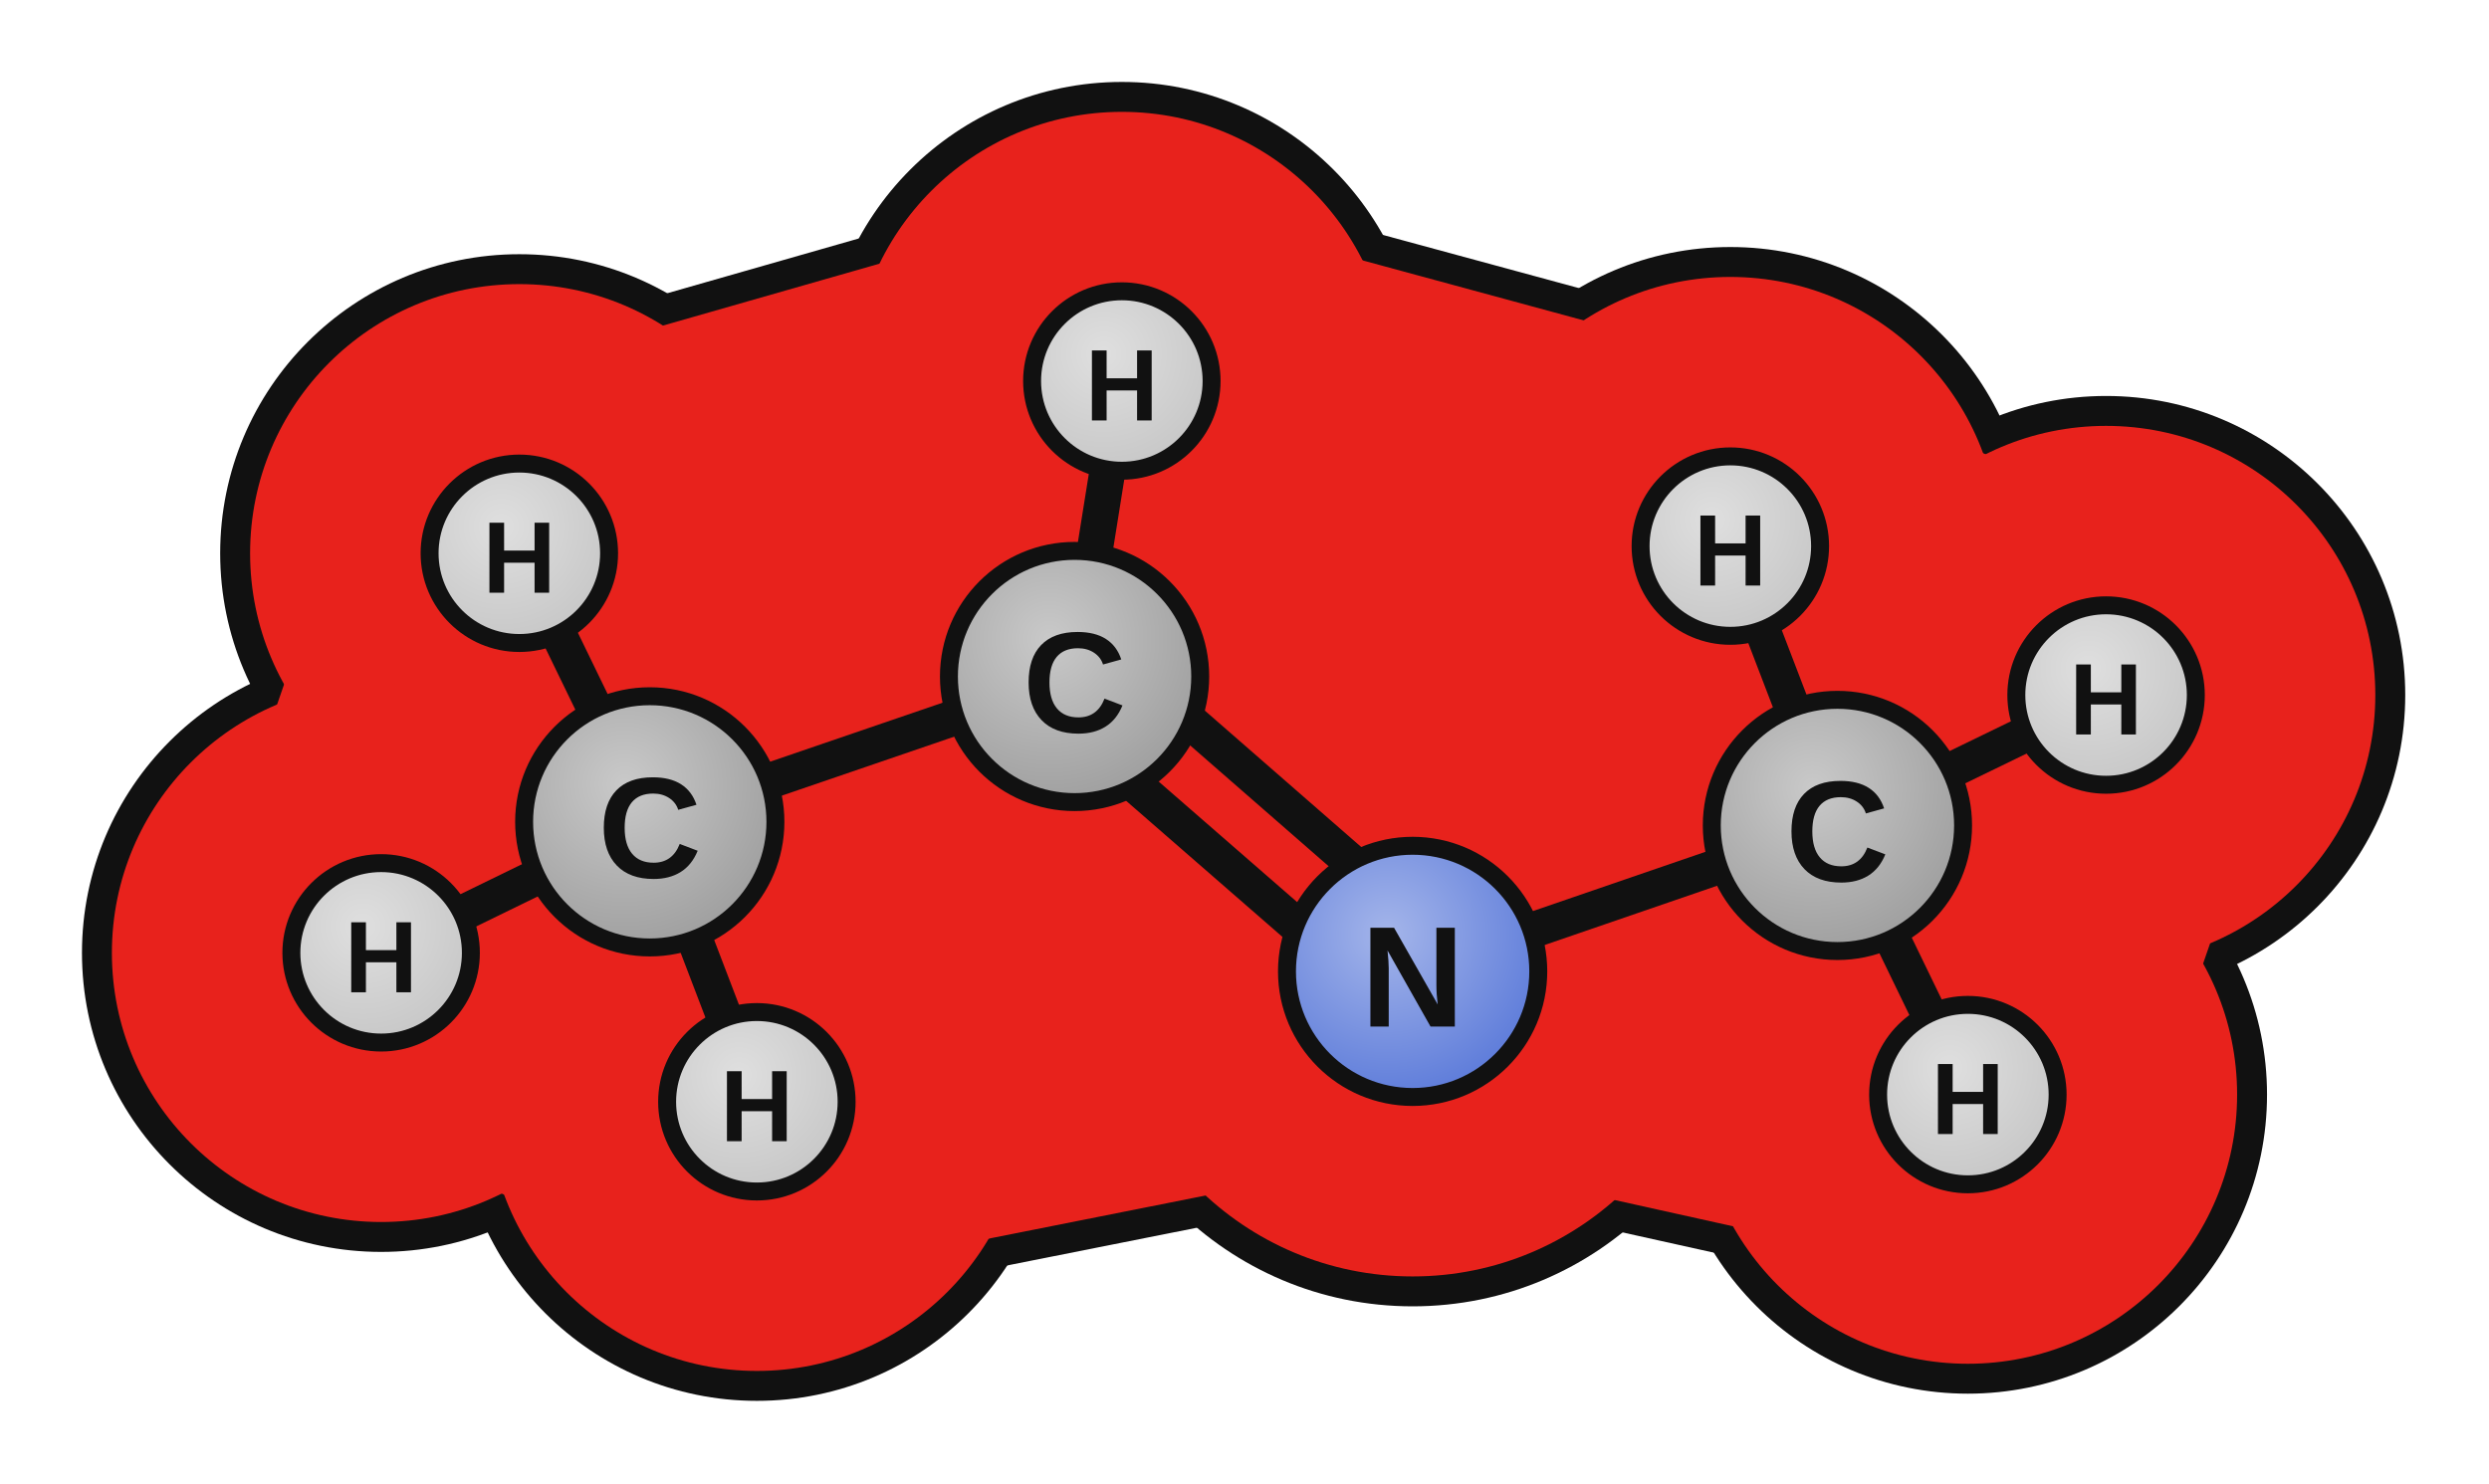
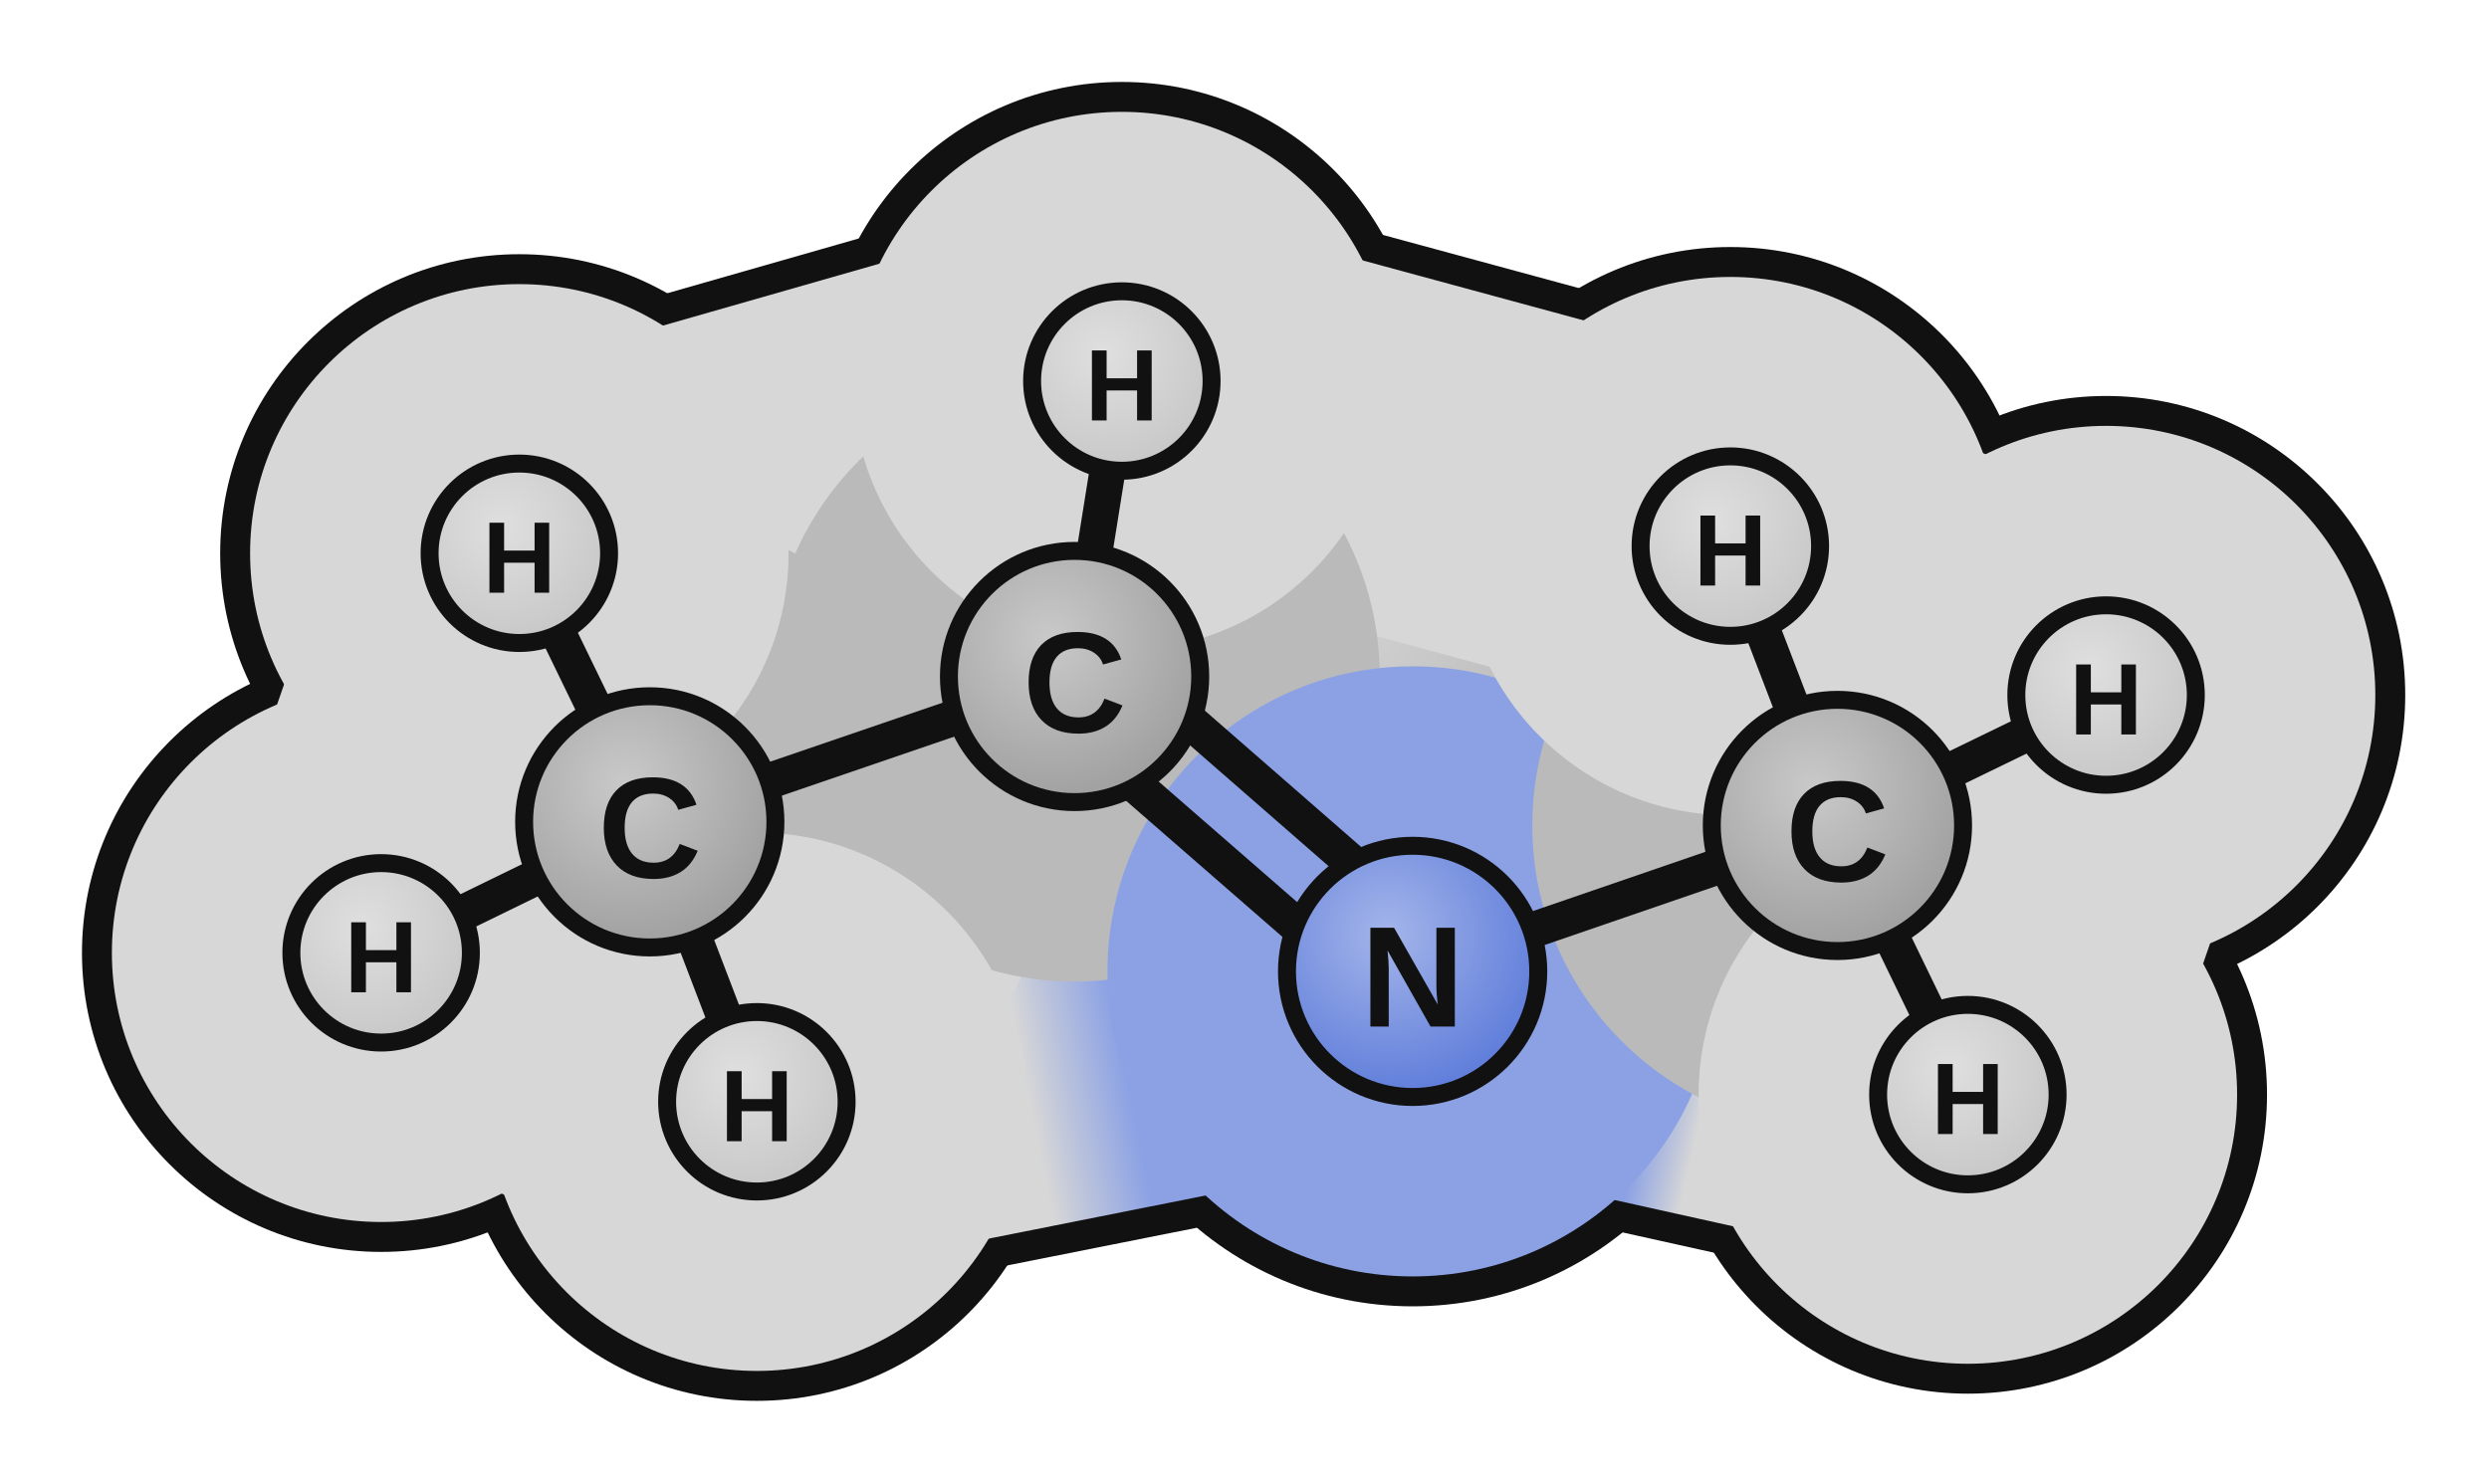
<svg xmlns="http://www.w3.org/2000/svg" viewBox="-206 -131 416 248" width="416" height="248">
  <defs>
    <radialGradient id="gC" cx="40%" cy="35%" r="70%">
      <stop offset="0" stop-color="#c9c9c9" />
      <stop offset="1" stop-color="#9d9d9d" />
    </radialGradient>
    <radialGradient id="gH" cx="40%" cy="35%" r="70%">
      <stop offset="0" stop-color="#dfdfdf" />
      <stop offset="1" stop-color="#c6c6c6" />
    </radialGradient>
    <radialGradient id="gN" cx="40%" cy="35%" r="70%">
      <stop offset="0" stop-color="#a4b5ea" />
      <stop offset="1" stop-color="#5a79d9" />
    </radialGradient>
    <radialGradient id="gO" cx="40%" cy="35%" r="70%">
      <stop offset="0" stop-color="#f0918b" />
      <stop offset="1" stop-color="#e5382d" />
    </radialGradient>
    <radialGradient id="gP" cx="40%" cy="35%" r="70%">
      <stop offset="0" stop-color="#f6c38a" />
      <stop offset="1" stop-color="#f0932b" />
    </radialGradient>
    <radialGradient id="gS" cx="40%" cy="35%" r="70%">
      <stop offset="0" stop-color="#efe499" />
      <stop offset="1" stop-color="#e3cf46" />
    </radialGradient>
    <radialGradient id="gMg" cx="40%" cy="35%" r="70%">
      <stop offset="0" stop-color="#b8e4b8" />
      <stop offset="1" stop-color="#7fcf7f" />
    </radialGradient>
    <radialGradient id="gX" cx="40%" cy="35%" r="70%">
      <stop offset="0" stop-color="#e0e0e0" />
      <stop offset="1" stop-color="#b0b0b0" />
    </radialGradient>
+     <linearGradient id="l0" gradientUnits="userSpaceOnUse" x1="-97.4" y1="6.4" x2="-26.4" y2="-17.9">
+       <stop offset="0.45" stop-color="#bababa" />
+       <stop offset="0.55" stop-color="#bababa" />
+     </linearGradient>
+     <linearGradient id="l1" gradientUnits="userSpaceOnUse" x1="-97.4" y1="6.4" x2="30.1" y2="31.4">
+       <stop offset="0.39" stop-color="#bababa" />
+       <stop offset="0.61" stop-color="#8ba1e4" />
+     </linearGradient>
+     <linearGradient id="l2" gradientUnits="userSpaceOnUse" x1="-97.4" y1="6.4" x2="-79.5" y2="53.2">
+       <stop offset="0.45" stop-color="#bababa" />
+       <stop offset="0.55" stop-color="#d7d7d7" />
+     </linearGradient>
+     <linearGradient id="l3" gradientUnits="userSpaceOnUse" x1="-97.4" y1="6.4" x2="-119.2" y2="-38.5">
+       <stop offset="0.45" stop-color="#bababa" />
+       <stop offset="0.55" stop-color="#d7d7d7" />
+     </linearGradient>
+     <linearGradient id="l4" gradientUnits="userSpaceOnUse" x1="-97.4" y1="6.4" x2="-142.3" y2="28.3">
+       <stop offset="0.45" stop-color="#bababa" />
+       <stop offset="0.55" stop-color="#d7d7d7" />
+     </linearGradient>
+     <linearGradient id="l5" gradientUnits="userSpaceOnUse" x1="-97.4" y1="6.4" x2="-18.5" y2="-67.3">
+       <stop offset="0.45" stop-color="#bababa" />
+       <stop offset="0.58" stop-color="#d7d7d7" />
+     </linearGradient>
+     <linearGradient id="l6" gradientUnits="userSpaceOnUse" x1="-26.4" y1="-17.9" x2="30.1" y2="31.4">
+       <stop offset="0.45" stop-color="#bababa" />
+       <stop offset="0.55" stop-color="#8ba1e4" />
+     </linearGradient>
+     <linearGradient id="l7" gradientUnits="userSpaceOnUse" x1="-26.4" y1="-17.9" x2="101.1" y2="7.0">
+       <stop offset="0.39" stop-color="#bababa" />
+       <stop offset="0.61" stop-color="#bababa" />
+     </linearGradient>
+     <linearGradient id="l8" gradientUnits="userSpaceOnUse" x1="-26.4" y1="-17.9" x2="-79.5" y2="53.2">
+       <stop offset="0.45" stop-color="#bababa" />
+       <stop offset="0.55" stop-color="#d7d7d7" />
+     </linearGradient>
+     <linearGradient id="l9" gradientUnits="userSpaceOnUse" x1="-26.4" y1="-17.9" x2="-119.2" y2="-38.5">
+       <stop offset="0.45" stop-color="#bababa" />
+       <stop offset="0.55" stop-color="#d7d7d7" />
+     </linearGradient>
+     <linearGradient id="l10" gradientUnits="userSpaceOnUse" x1="-26.4" y1="-17.9" x2="-142.3" y2="28.3">
+       <stop offset="0.41" stop-color="#bababa" />
+       <stop offset="0.64" stop-color="#d7d7d7" />
+     </linearGradient>
+     <linearGradient id="l11" gradientUnits="userSpaceOnUse" x1="-26.4" y1="-17.9" x2="-18.5" y2="-67.3">
+       <stop offset="0.45" stop-color="#bababa" />
+       <stop offset="0.55" stop-color="#d7d7d7" />
+     </linearGradient>
+     <linearGradient id="l12" gradientUnits="userSpaceOnUse" x1="-26.4" y1="-17.9" x2="83.2" y2="-39.7">
+       <stop offset="0.45" stop-color="#bababa" />
+       <stop offset="0.60" stop-color="#d7d7d7" />
+     </linearGradient>
+     <linearGradient id="l13" gradientUnits="userSpaceOnUse" x1="30.1" y1="31.4" x2="101.1" y2="7.0">
+       <stop offset="0.45" stop-color="#8ba1e4" />
+       <stop offset="0.55" stop-color="#bababa" />
+     </linearGradient>
+     <linearGradient id="l14" gradientUnits="userSpaceOnUse" x1="30.1" y1="31.4" x2="-79.5" y2="53.2">
+       <stop offset="0.45" stop-color="#8ba1e4" />
+       <stop offset="0.60" stop-color="#d7d7d7" />
+     </linearGradient>
+     <linearGradient id="l15" gradientUnits="userSpaceOnUse" x1="30.1" y1="31.4" x2="-18.5" y2="-67.3">
+       <stop offset="0.45" stop-color="#8ba1e4" />
+       <stop offset="0.59" stop-color="#d7d7d7" />
+     </linearGradient>
+     <linearGradient id="l16" gradientUnits="userSpaceOnUse" x1="30.1" y1="31.4" x2="83.2" y2="-39.7">
+       <stop offset="0.45" stop-color="#8ba1e4" />
+       <stop offset="0.55" stop-color="#d7d7d7" />
+     </linearGradient>
+     <linearGradient id="l17" gradientUnits="userSpaceOnUse" x1="30.1" y1="31.4" x2="122.9" y2="52.0">
+       <stop offset="0.45" stop-color="#8ba1e4" />
+       <stop offset="0.55" stop-color="#d7d7d7" />
+     </linearGradient>
+     <linearGradient id="l18" gradientUnits="userSpaceOnUse" x1="30.1" y1="31.4" x2="146.0" y2="-14.8">
+       <stop offset="0.41" stop-color="#8ba1e4" />
+       <stop offset="0.64" stop-color="#d7d7d7" />
+     </linearGradient>
+     <linearGradient id="l19" gradientUnits="userSpaceOnUse" x1="101.1" y1="7.0" x2="-18.5" y2="-67.3">
+       <stop offset="0.36" stop-color="#bababa" />
+       <stop offset="0.68" stop-color="#d7d7d7" />
+     </linearGradient>
+     <linearGradient id="l20" gradientUnits="userSpaceOnUse" x1="101.1" y1="7.0" x2="83.2" y2="-39.7">
+       <stop offset="0.45" stop-color="#bababa" />
+       <stop offset="0.55" stop-color="#d7d7d7" />
+     </linearGradient>
+     <linearGradient id="l21" gradientUnits="userSpaceOnUse" x1="101.1" y1="7.0" x2="122.9" y2="52.0">
+       <stop offset="0.45" stop-color="#bababa" />
+       <stop offset="0.55" stop-color="#d7d7d7" />
+     </linearGradient>
+     <linearGradient id="l22" gradientUnits="userSpaceOnUse" x1="101.1" y1="7.0" x2="146.0" y2="-14.8">
+       <stop offset="0.45" stop-color="#bababa" />
+       <stop offset="0.55" stop-color="#d7d7d7" />
+     </linearGradient>
+     <linearGradient id="l23" gradientUnits="userSpaceOnUse" x1="-79.5" y1="53.2" x2="-119.2" y2="-38.5">
+       <stop offset="0.45" stop-color="#d7d7d7" />
+       <stop offset="0.55" stop-color="#d7d7d7" />
+     </linearGradient>
+     <linearGradient id="l24" gradientUnits="userSpaceOnUse" x1="-79.5" y1="53.2" x2="-142.3" y2="28.3">
+       <stop offset="0.45" stop-color="#d7d7d7" />
+       <stop offset="0.55" stop-color="#d7d7d7" />
+     </linearGradient>
+     <linearGradient id="l25" gradientUnits="userSpaceOnUse" x1="-79.5" y1="53.2" x2="-18.5" y2="-67.3">
+       <stop offset="0.33" stop-color="#d7d7d7" />
+       <stop offset="0.67" stop-color="#d7d7d7" />
+     </linearGradient>
+     <linearGradient id="l26" gradientUnits="userSpaceOnUse" x1="-119.2" y1="-38.5" x2="-142.3" y2="28.3">
+       <stop offset="0.45" stop-color="#d7d7d7" />
+       <stop offset="0.55" stop-color="#d7d7d7" />
+     </linearGradient>
+     <linearGradient id="l27" gradientUnits="userSpaceOnUse" x1="-119.2" y1="-38.5" x2="-18.5" y2="-67.3">
+       <stop offset="0.43" stop-color="#d7d7d7" />
+       <stop offset="0.57" stop-color="#d7d7d7" />
+     </linearGradient>
+     <linearGradient id="l28" gradientUnits="userSpaceOnUse" x1="-18.5" y1="-67.3" x2="83.2" y2="-39.7">
+       <stop offset="0.43" stop-color="#d7d7d7" />
+       <stop offset="0.57" stop-color="#d7d7d7" />
+     </linearGradient>
+     <linearGradient id="l29" gradientUnits="userSpaceOnUse" x1="83.2" y1="-39.7" x2="122.9" y2="52.0">
+       <stop offset="0.45" stop-color="#d7d7d7" />
+       <stop offset="0.55" stop-color="#d7d7d7" />
+     </linearGradient>
+     <linearGradient id="l30" gradientUnits="userSpaceOnUse" x1="83.2" y1="-39.7" x2="146.0" y2="-14.8">
+       <stop offset="0.45" stop-color="#d7d7d7" />
+       <stop offset="0.55" stop-color="#d7d7d7" />
+     </linearGradient>
+     <linearGradient id="l31" gradientUnits="userSpaceOnUse" x1="122.9" y1="52.0" x2="146.0" y2="-14.8">
+       <stop offset="0.45" stop-color="#d7d7d7" />
+       <stop offset="0.55" stop-color="#d7d7d7" />
+     </linearGradient>
+     <linearGradient id="l32" gradientUnits="userSpaceOnUse" x1="-97.4" y1="6.4" x2="-26.4" y2="-17.9">
+       <stop offset="0.45" stop-color="#bababa" />
+       <stop offset="0.55" stop-color="#bababa" />
+     </linearGradient>
+     <linearGradient id="l33" gradientUnits="userSpaceOnUse" x1="-26.4" y1="-17.9" x2="30.1" y2="31.4">
+       <stop offset="0.45" stop-color="#bababa" />
+       <stop offset="0.55" stop-color="#8ba1e4" />
+     </linearGradient>
+     <linearGradient id="l34" gradientUnits="userSpaceOnUse" x1="30.1" y1="31.4" x2="101.1" y2="7.0">
+       <stop offset="0.45" stop-color="#8ba1e4" />
+       <stop offset="0.55" stop-color="#bababa" />
+     </linearGradient>
+     <linearGradient id="l35" gradientUnits="userSpaceOnUse" x1="-97.4" y1="6.4" x2="-79.5" y2="53.2">
+       <stop offset="0.45" stop-color="#bababa" />
+       <stop offset="0.55" stop-color="#d7d7d7" />
+     </linearGradient>
+     <linearGradient id="l36" gradientUnits="userSpaceOnUse" x1="-97.4" y1="6.4" x2="-119.2" y2="-38.5">
+       <stop offset="0.45" stop-color="#bababa" />
+       <stop offset="0.55" stop-color="#d7d7d7" />
+     </linearGradient>
+     <linearGradient id="l37" gradientUnits="userSpaceOnUse" x1="-97.4" y1="6.4" x2="-142.3" y2="28.3">
+       <stop offset="0.45" stop-color="#bababa" />
+       <stop offset="0.55" stop-color="#d7d7d7" />
+     </linearGradient>
+     <linearGradient id="l38" gradientUnits="userSpaceOnUse" x1="-26.4" y1="-17.9" x2="-18.5" y2="-67.3">
+       <stop offset="0.45" stop-color="#bababa" />
+       <stop offset="0.55" stop-color="#d7d7d7" />
+     </linearGradient>
+     <linearGradient id="l39" gradientUnits="userSpaceOnUse" x1="101.1" y1="7.0" x2="83.2" y2="-39.7">
+       <stop offset="0.45" stop-color="#bababa" />
+       <stop offset="0.55" stop-color="#d7d7d7" />
+     </linearGradient>
+     <linearGradient id="l40" gradientUnits="userSpaceOnUse" x1="101.1" y1="7.0" x2="122.9" y2="52.0">
+       <stop offset="0.45" stop-color="#bababa" />
+       <stop offset="0.55" stop-color="#d7d7d7" />
+     </linearGradient>
+     <linearGradient id="l41" gradientUnits="userSpaceOnUse" x1="101.1" y1="7.0" x2="146.0" y2="-14.8">
+       <stop offset="0.45" stop-color="#bababa" />
+       <stop offset="0.55" stop-color="#d7d7d7" />
+     </linearGradient>
  </defs>
  <g fill="#111" stroke="#111" stroke-linecap="round" stroke-linejoin="round">
    <line x1="-97.4" y1="6.4" x2="-26.4" y2="-17.9" stroke-width="70.0" />
    <line x1="-26.4" y1="-17.9" x2="30.1" y2="31.4" stroke-width="70.0" />
    <line x1="30.1" y1="31.4" x2="101.1" y2="7.0" stroke-width="70.0" />
    <line x1="-97.4" y1="6.4" x2="-79.5" y2="53.2" stroke-width="70.0" />
    <line x1="-97.4" y1="6.4" x2="-119.2" y2="-38.5" stroke-width="70.0" />
    <line x1="-97.4" y1="6.4" x2="-142.3" y2="28.3" stroke-width="70.0" />
    <line x1="-26.4" y1="-17.9" x2="-18.5" y2="-67.3" stroke-width="70.0" />
    <line x1="101.1" y1="7.0" x2="83.2" y2="-39.7" stroke-width="70.0" />
    <line x1="101.1" y1="7.0" x2="122.9" y2="52.0" stroke-width="70.0" />
    <line x1="101.1" y1="7.0" x2="146.0" y2="-14.8" stroke-width="70.0" />
    <line x1="-97.4" y1="6.4" x2="-26.4" y2="-17.9" stroke-width="70.0" />
    <line x1="-97.4" y1="6.4" x2="30.1" y2="31.4" stroke-width="70.0" />
    <line x1="-97.4" y1="6.4" x2="-79.5" y2="53.2" stroke-width="70.0" />
    <line x1="-97.4" y1="6.4" x2="-119.2" y2="-38.5" stroke-width="70.0" />
    <line x1="-97.4" y1="6.4" x2="-142.3" y2="28.3" stroke-width="70.0" />
    <line x1="-97.4" y1="6.4" x2="-18.5" y2="-67.3" stroke-width="70.0" />
    <line x1="-26.4" y1="-17.9" x2="30.1" y2="31.4" stroke-width="70.0" />
    <line x1="-26.4" y1="-17.9" x2="101.1" y2="7.0" stroke-width="70.0" />
    <line x1="-26.4" y1="-17.9" x2="-79.5" y2="53.2" stroke-width="70.0" />
    <line x1="-26.4" y1="-17.9" x2="-119.2" y2="-38.5" stroke-width="70.0" />
    <line x1="-26.4" y1="-17.9" x2="-142.3" y2="28.3" stroke-width="70.0" />
    <line x1="-26.4" y1="-17.9" x2="-18.5" y2="-67.3" stroke-width="70.0" />
    <line x1="-26.4" y1="-17.9" x2="83.2" y2="-39.7" stroke-width="70.0" />
    <line x1="30.1" y1="31.4" x2="101.1" y2="7.0" stroke-width="70.0" />
    <line x1="30.1" y1="31.4" x2="-79.5" y2="53.2" stroke-width="70.0" />
    <line x1="30.1" y1="31.4" x2="-18.5" y2="-67.3" stroke-width="70.0" />
    <line x1="30.1" y1="31.4" x2="83.2" y2="-39.7" stroke-width="70.0" />
    <line x1="30.1" y1="31.4" x2="122.9" y2="52.0" stroke-width="70.0" />
    <line x1="30.1" y1="31.4" x2="146.0" y2="-14.8" stroke-width="70.0" />
    <line x1="101.1" y1="7.0" x2="-18.5" y2="-67.3" stroke-width="70.0" />
    <line x1="101.1" y1="7.0" x2="83.2" y2="-39.7" stroke-width="70.0" />
    <line x1="101.1" y1="7.0" x2="122.9" y2="52.0" stroke-width="70.0" />
    <line x1="101.1" y1="7.0" x2="146.0" y2="-14.8" stroke-width="70.0" />
    <line x1="-79.5" y1="53.2" x2="-119.2" y2="-38.5" stroke-width="70.0" />
    <line x1="-79.5" y1="53.2" x2="-142.3" y2="28.3" stroke-width="70.0" />
    <line x1="-79.5" y1="53.2" x2="-18.5" y2="-67.3" stroke-width="70.0" />
    <line x1="-119.2" y1="-38.5" x2="-142.3" y2="28.3" stroke-width="70.0" />
    <line x1="-119.2" y1="-38.5" x2="-18.5" y2="-67.3" stroke-width="70.0" />
    <line x1="-18.5" y1="-67.3" x2="83.2" y2="-39.7" stroke-width="70.0" />
    <line x1="83.2" y1="-39.7" x2="122.9" y2="52.0" stroke-width="70.0" />
    <line x1="83.2" y1="-39.7" x2="146.0" y2="-14.8" stroke-width="70.0" />
    <line x1="122.9" y1="52.0" x2="146.0" y2="-14.8" stroke-width="70.0" />
    <circle cx="-97.4" cy="6.4" r="56.0" stroke="none" />
    <circle cx="-26.4" cy="-17.9" r="56.0" stroke="none" />
    <circle cx="30.1" cy="31.4" r="56.0" stroke="none" />
    <circle cx="101.1" cy="7.0" r="56.0" stroke="none" />
    <circle cx="-79.5" cy="53.2" r="50.0" stroke="none" />
    <circle cx="-119.2" cy="-38.5" r="50.0" stroke="none" />
    <circle cx="-142.3" cy="28.3" r="50.0" stroke="none" />
    <circle cx="-18.5" cy="-67.3" r="50.0" stroke="none" />
    <circle cx="83.2" cy="-39.7" r="50.0" stroke="none" />
    <circle cx="122.9" cy="52.0" r="50.0" stroke="none" />
    <circle cx="146.0" cy="-14.8" r="50.0" stroke="none" />
  </g>
-   <g fill="#e8221c" stroke="#e8221c" stroke-linecap="round" stroke-linejoin="round">
-     <line x1="-97.4" y1="6.4" x2="-26.4" y2="-17.9" stroke-width="60.0" />
-     <line x1="-26.4" y1="-17.9" x2="30.1" y2="31.4" stroke-width="60.0" />
-     <line x1="30.1" y1="31.4" x2="101.1" y2="7.0" stroke-width="60.0" />
-     <line x1="-97.4" y1="6.4" x2="-79.5" y2="53.2" stroke-width="60.0" />
-     <line x1="-97.4" y1="6.4" x2="-119.2" y2="-38.5" stroke-width="60.0" />
-     <line x1="-97.4" y1="6.4" x2="-142.3" y2="28.3" stroke-width="60.0" />
-     <line x1="-26.4" y1="-17.9" x2="-18.5" y2="-67.3" stroke-width="60.0" />
-     <line x1="101.1" y1="7.0" x2="83.2" y2="-39.7" stroke-width="60.0" />
-     <line x1="101.1" y1="7.0" x2="122.9" y2="52.0" stroke-width="60.0" />
-     <line x1="101.1" y1="7.0" x2="146.0" y2="-14.8" stroke-width="60.0" />
-     <line x1="-97.4" y1="6.4" x2="-26.4" y2="-17.9" stroke-width="60.0" />
-     <line x1="-97.4" y1="6.4" x2="30.1" y2="31.4" stroke-width="60.0" />
-     <line x1="-97.4" y1="6.4" x2="-79.5" y2="53.2" stroke-width="60.0" />
-     <line x1="-97.4" y1="6.4" x2="-119.2" y2="-38.5" stroke-width="60.0" />
-     <line x1="-97.4" y1="6.4" x2="-142.3" y2="28.3" stroke-width="60.0" />
-     <line x1="-97.4" y1="6.4" x2="-18.5" y2="-67.3" stroke-width="60.0" />
-     <line x1="-26.4" y1="-17.9" x2="30.1" y2="31.4" stroke-width="60.0" />
-     <line x1="-26.4" y1="-17.9" x2="101.1" y2="7.0" stroke-width="60.0" />
-     <line x1="-26.4" y1="-17.9" x2="-79.5" y2="53.2" stroke-width="60.0" />
-     <line x1="-26.4" y1="-17.9" x2="-119.2" y2="-38.5" stroke-width="60.0" />
-     <line x1="-26.4" y1="-17.9" x2="-142.3" y2="28.3" stroke-width="60.0" />
-     <line x1="-26.4" y1="-17.9" x2="-18.5" y2="-67.3" stroke-width="60.0" />
-     <line x1="-26.4" y1="-17.9" x2="83.2" y2="-39.7" stroke-width="60.0" />
-     <line x1="30.1" y1="31.4" x2="101.1" y2="7.0" stroke-width="60.0" />
-     <line x1="30.1" y1="31.4" x2="-79.5" y2="53.2" stroke-width="60.0" />
-     <line x1="30.1" y1="31.4" x2="-18.5" y2="-67.3" stroke-width="60.0" />
-     <line x1="30.1" y1="31.4" x2="83.2" y2="-39.7" stroke-width="60.0" />
-     <line x1="30.1" y1="31.4" x2="122.9" y2="52.0" stroke-width="60.0" />
-     <line x1="30.1" y1="31.4" x2="146.0" y2="-14.8" stroke-width="60.0" />
-     <line x1="101.1" y1="7.0" x2="-18.5" y2="-67.3" stroke-width="60.0" />
-     <line x1="101.1" y1="7.0" x2="83.2" y2="-39.7" stroke-width="60.0" />
-     <line x1="101.1" y1="7.0" x2="122.9" y2="52.0" stroke-width="60.0" />
-     <line x1="101.1" y1="7.0" x2="146.0" y2="-14.8" stroke-width="60.0" />
-     <line x1="-79.5" y1="53.2" x2="-119.2" y2="-38.5" stroke-width="60.0" />
-     <line x1="-79.5" y1="53.2" x2="-142.3" y2="28.3" stroke-width="60.0" />
-     <line x1="-79.5" y1="53.2" x2="-18.5" y2="-67.3" stroke-width="60.0" />
-     <line x1="-119.2" y1="-38.5" x2="-142.3" y2="28.3" stroke-width="60.0" />
-     <line x1="-119.2" y1="-38.5" x2="-18.5" y2="-67.3" stroke-width="60.0" />
-     <line x1="-18.5" y1="-67.3" x2="83.2" y2="-39.7" stroke-width="60.0" />
-     <line x1="83.2" y1="-39.7" x2="122.9" y2="52.0" stroke-width="60.0" />
-     <line x1="83.2" y1="-39.7" x2="146.0" y2="-14.8" stroke-width="60.0" />
-     <line x1="122.9" y1="52.0" x2="146.0" y2="-14.8" stroke-width="60.0" />
-     <circle cx="-97.4" cy="6.4" r="51.0" stroke="none" />
-     <circle cx="-26.4" cy="-17.9" r="51.0" stroke="none" />
-     <circle cx="30.1" cy="31.4" r="51.0" stroke="none" />
-     <circle cx="101.1" cy="7.0" r="51.0" stroke="none" />
-     <circle cx="-79.5" cy="53.2" r="45.0" stroke="none" />
-     <circle cx="-119.2" cy="-38.5" r="45.0" stroke="none" />
-     <circle cx="-142.3" cy="28.3" r="45.0" stroke="none" />
-     <circle cx="-18.5" cy="-67.3" r="45.0" stroke="none" />
-     <circle cx="83.2" cy="-39.7" r="45.0" stroke="none" />
-     <circle cx="122.9" cy="52.0" r="45.0" stroke="none" />
-     <circle cx="146.0" cy="-14.8" r="45.0" stroke="none" />
+   <g stroke-linejoin="round">
+     <line x1="-97.4" y1="6.4" x2="-26.4" y2="-17.9" stroke="url(#l0)" stroke-width="60.0" stroke-linecap="round" />
+     <line x1="-97.4" y1="6.4" x2="30.1" y2="31.4" stroke="url(#l1)" stroke-width="60.0" stroke-linecap="round" />
+     <line x1="-97.4" y1="6.4" x2="-79.5" y2="53.2" stroke="url(#l2)" stroke-width="60.0" stroke-linecap="round" />
+     <line x1="-97.4" y1="6.4" x2="-119.2" y2="-38.5" stroke="url(#l3)" stroke-width="60.0" stroke-linecap="round" />
+     <line x1="-97.4" y1="6.4" x2="-142.3" y2="28.3" stroke="url(#l4)" stroke-width="60.0" stroke-linecap="round" />
+     <line x1="-97.4" y1="6.4" x2="-18.5" y2="-67.3" stroke="url(#l5)" stroke-width="60.0" stroke-linecap="round" />
+     <line x1="-26.4" y1="-17.9" x2="30.1" y2="31.4" stroke="url(#l6)" stroke-width="60.0" stroke-linecap="round" />
+     <line x1="-26.4" y1="-17.9" x2="101.1" y2="7.0" stroke="url(#l7)" stroke-width="60.0" stroke-linecap="round" />
+     <line x1="-26.4" y1="-17.9" x2="-79.5" y2="53.2" stroke="url(#l8)" stroke-width="60.0" stroke-linecap="round" />
+     <line x1="-26.4" y1="-17.9" x2="-119.2" y2="-38.5" stroke="url(#l9)" stroke-width="60.0" stroke-linecap="round" />
+     <line x1="-26.4" y1="-17.9" x2="-142.3" y2="28.3" stroke="url(#l10)" stroke-width="60.0" stroke-linecap="round" />
+     <line x1="-26.4" y1="-17.9" x2="-18.5" y2="-67.3" stroke="url(#l11)" stroke-width="60.0" stroke-linecap="round" />
+     <line x1="-26.4" y1="-17.9" x2="83.2" y2="-39.7" stroke="url(#l12)" stroke-width="60.0" stroke-linecap="round" />
+     <line x1="30.1" y1="31.4" x2="101.1" y2="7.0" stroke="url(#l13)" stroke-width="60.0" stroke-linecap="round" />
+     <line x1="30.1" y1="31.4" x2="-79.5" y2="53.2" stroke="url(#l14)" stroke-width="60.0" stroke-linecap="round" />
+     <line x1="30.1" y1="31.4" x2="-18.5" y2="-67.3" stroke="url(#l15)" stroke-width="60.0" stroke-linecap="round" />
+     <line x1="30.1" y1="31.4" x2="83.2" y2="-39.7" stroke="url(#l16)" stroke-width="60.0" stroke-linecap="round" />
+     <line x1="30.1" y1="31.4" x2="122.9" y2="52.0" stroke="url(#l17)" stroke-width="60.0" stroke-linecap="round" />
+     <line x1="30.1" y1="31.4" x2="146.0" y2="-14.8" stroke="url(#l18)" stroke-width="60.0" stroke-linecap="round" />
+     <line x1="101.1" y1="7.0" x2="-18.5" y2="-67.3" stroke="url(#l19)" stroke-width="60.0" stroke-linecap="round" />
+     <line x1="101.1" y1="7.0" x2="83.2" y2="-39.7" stroke="url(#l20)" stroke-width="60.0" stroke-linecap="round" />
+     <line x1="101.1" y1="7.0" x2="122.9" y2="52.0" stroke="url(#l21)" stroke-width="60.0" stroke-linecap="round" />
+     <line x1="101.1" y1="7.0" x2="146.0" y2="-14.8" stroke="url(#l22)" stroke-width="60.0" stroke-linecap="round" />
+     <line x1="-79.5" y1="53.2" x2="-119.2" y2="-38.5" stroke="url(#l23)" stroke-width="60.0" stroke-linecap="round" />
+     <line x1="-79.5" y1="53.2" x2="-142.3" y2="28.3" stroke="url(#l24)" stroke-width="60.0" stroke-linecap="round" />
+     <line x1="-79.5" y1="53.2" x2="-18.5" y2="-67.3" stroke="url(#l25)" stroke-width="60.0" stroke-linecap="round" />
+     <line x1="-119.2" y1="-38.5" x2="-142.3" y2="28.3" stroke="url(#l26)" stroke-width="60.0" stroke-linecap="round" />
+     <line x1="-119.2" y1="-38.5" x2="-18.5" y2="-67.3" stroke="url(#l27)" stroke-width="60.0" stroke-linecap="round" />
+     <line x1="-18.5" y1="-67.3" x2="83.2" y2="-39.7" stroke="url(#l28)" stroke-width="60.0" stroke-linecap="round" />
+     <line x1="83.2" y1="-39.7" x2="122.9" y2="52.0" stroke="url(#l29)" stroke-width="60.0" stroke-linecap="round" />
+     <line x1="83.2" y1="-39.7" x2="146.0" y2="-14.8" stroke="url(#l30)" stroke-width="60.0" stroke-linecap="round" />
+     <line x1="122.9" y1="52.0" x2="146.0" y2="-14.8" stroke="url(#l31)" stroke-width="60.0" stroke-linecap="round" />
+     <line x1="-97.4" y1="6.4" x2="-26.4" y2="-17.9" stroke="url(#l32)" stroke-width="60.0" stroke-linecap="round" />
+     <line x1="-26.4" y1="-17.9" x2="30.1" y2="31.4" stroke="url(#l33)" stroke-width="60.0" stroke-linecap="round" />
+     <line x1="30.1" y1="31.4" x2="101.1" y2="7.0" stroke="url(#l34)" stroke-width="60.0" stroke-linecap="round" />
+     <line x1="-97.4" y1="6.4" x2="-79.5" y2="53.2" stroke="url(#l35)" stroke-width="60.0" stroke-linecap="round" />
+     <line x1="-97.4" y1="6.4" x2="-119.2" y2="-38.5" stroke="url(#l36)" stroke-width="60.0" stroke-linecap="round" />
+     <line x1="-97.4" y1="6.4" x2="-142.3" y2="28.3" stroke="url(#l37)" stroke-width="60.0" stroke-linecap="round" />
+     <line x1="-26.4" y1="-17.9" x2="-18.5" y2="-67.3" stroke="url(#l38)" stroke-width="60.0" stroke-linecap="round" />
+     <line x1="101.1" y1="7.0" x2="83.2" y2="-39.7" stroke="url(#l39)" stroke-width="60.0" stroke-linecap="round" />
+     <line x1="101.1" y1="7.0" x2="122.9" y2="52.0" stroke="url(#l40)" stroke-width="60.0" stroke-linecap="round" />
+     <line x1="101.1" y1="7.0" x2="146.0" y2="-14.8" stroke="url(#l41)" stroke-width="60.0" stroke-linecap="round" />
+     <circle cx="-97.4" cy="6.4" r="51.0" fill="#bababa" stroke="none" />
+     <circle cx="-26.4" cy="-17.9" r="51.0" fill="#bababa" stroke="none" />
+     <circle cx="30.1" cy="31.4" r="51.0" fill="#8ba1e4" stroke="none" />
+     <circle cx="101.1" cy="7.0" r="51.0" fill="#bababa" stroke="none" />
+     <circle cx="-79.5" cy="53.2" r="45.0" fill="#d7d7d7" stroke="none" />
+     <circle cx="-119.2" cy="-38.5" r="45.0" fill="#d7d7d7" stroke="none" />
+     <circle cx="-142.3" cy="28.3" r="45.0" fill="#d7d7d7" stroke="none" />
+     <circle cx="-18.5" cy="-67.3" r="45.0" fill="#d7d7d7" stroke="none" />
+     <circle cx="83.2" cy="-39.7" r="45.0" fill="#d7d7d7" stroke="none" />
+     <circle cx="122.9" cy="52.0" r="45.0" fill="#d7d7d7" stroke="none" />
+     <circle cx="146.0" cy="-14.8" r="45.0" fill="#d7d7d7" stroke="none" />
  </g>
  <g stroke="#111" stroke-width="6" stroke-linecap="round">
    <line x1="-97.4" y1="6.4" x2="-26.4" y2="-17.9" />
    <line x1="-21.8" y1="-23.2" x2="34.7" y2="26.1" />
    <line x1="-31.0" y1="-12.6" x2="25.5" y2="36.6" />
    <line x1="30.1" y1="31.4" x2="101.1" y2="7.0" />
    <line x1="-97.4" y1="6.4" x2="-79.5" y2="53.2" />
    <line x1="-97.4" y1="6.4" x2="-119.2" y2="-38.5" />
    <line x1="-97.4" y1="6.4" x2="-142.3" y2="28.3" />
    <line x1="-26.4" y1="-17.9" x2="-18.5" y2="-67.3" />
    <line x1="101.1" y1="7.0" x2="83.2" y2="-39.7" />
    <line x1="101.1" y1="7.0" x2="122.9" y2="52.0" />
    <line x1="101.1" y1="7.0" x2="146.0" y2="-14.8" />
  </g>
  <circle cx="-97.4" cy="6.4" r="21" fill="url(#gC)" stroke="#111" stroke-width="3" />
  <text x="-97.4" y="7.4" text-anchor="middle" dominant-baseline="central" font-family="Arial, Helvetica, sans-serif" font-weight="bold" font-size="24" fill="#111">C</text>
  <circle cx="-26.4" cy="-17.9" r="21" fill="url(#gC)" stroke="#111" stroke-width="3" />
  <text x="-26.4" y="-16.9" text-anchor="middle" dominant-baseline="central" font-family="Arial, Helvetica, sans-serif" font-weight="bold" font-size="24" fill="#111">C</text>
  <circle cx="30.1" cy="31.4" r="21" fill="url(#gN)" stroke="#111" stroke-width="3" />
  <text x="30.1" y="32.3" text-anchor="middle" dominant-baseline="central" font-family="Arial, Helvetica, sans-serif" font-weight="bold" font-size="24" fill="#111">N</text>
  <circle cx="101.1" cy="7.0" r="21" fill="url(#gC)" stroke="#111" stroke-width="3" />
  <text x="101.1" y="8.0" text-anchor="middle" dominant-baseline="central" font-family="Arial, Helvetica, sans-serif" font-weight="bold" font-size="24" fill="#111">C</text>
  <circle cx="-79.5" cy="53.2" r="15" fill="url(#gH)" stroke="#111" stroke-width="3" />
  <text x="-79.5" y="53.9" text-anchor="middle" dominant-baseline="central" font-family="Arial, Helvetica, sans-serif" font-weight="bold" font-size="17" fill="#111">H</text>
  <circle cx="-119.2" cy="-38.5" r="15" fill="url(#gH)" stroke="#111" stroke-width="3" />
  <text x="-119.2" y="-37.8" text-anchor="middle" dominant-baseline="central" font-family="Arial, Helvetica, sans-serif" font-weight="bold" font-size="17" fill="#111">H</text>
  <circle cx="-142.3" cy="28.3" r="15" fill="url(#gH)" stroke="#111" stroke-width="3" />
  <text x="-142.3" y="29.0" text-anchor="middle" dominant-baseline="central" font-family="Arial, Helvetica, sans-serif" font-weight="bold" font-size="17" fill="#111">H</text>
  <circle cx="-18.5" cy="-67.3" r="15" fill="url(#gH)" stroke="#111" stroke-width="3" />
  <text x="-18.5" y="-66.6" text-anchor="middle" dominant-baseline="central" font-family="Arial, Helvetica, sans-serif" font-weight="bold" font-size="17" fill="#111">H</text>
  <circle cx="83.2" cy="-39.7" r="15" fill="url(#gH)" stroke="#111" stroke-width="3" />
  <text x="83.2" y="-39.0" text-anchor="middle" dominant-baseline="central" font-family="Arial, Helvetica, sans-serif" font-weight="bold" font-size="17" fill="#111">H</text>
  <circle cx="122.9" cy="52.0" r="15" fill="url(#gH)" stroke="#111" stroke-width="3" />
  <text x="122.9" y="52.7" text-anchor="middle" dominant-baseline="central" font-family="Arial, Helvetica, sans-serif" font-weight="bold" font-size="17" fill="#111">H</text>
  <circle cx="146.0" cy="-14.8" r="15" fill="url(#gH)" stroke="#111" stroke-width="3" />
  <text x="146.0" y="-14.1" text-anchor="middle" dominant-baseline="central" font-family="Arial, Helvetica, sans-serif" font-weight="bold" font-size="17" fill="#111">H</text>
</svg>
